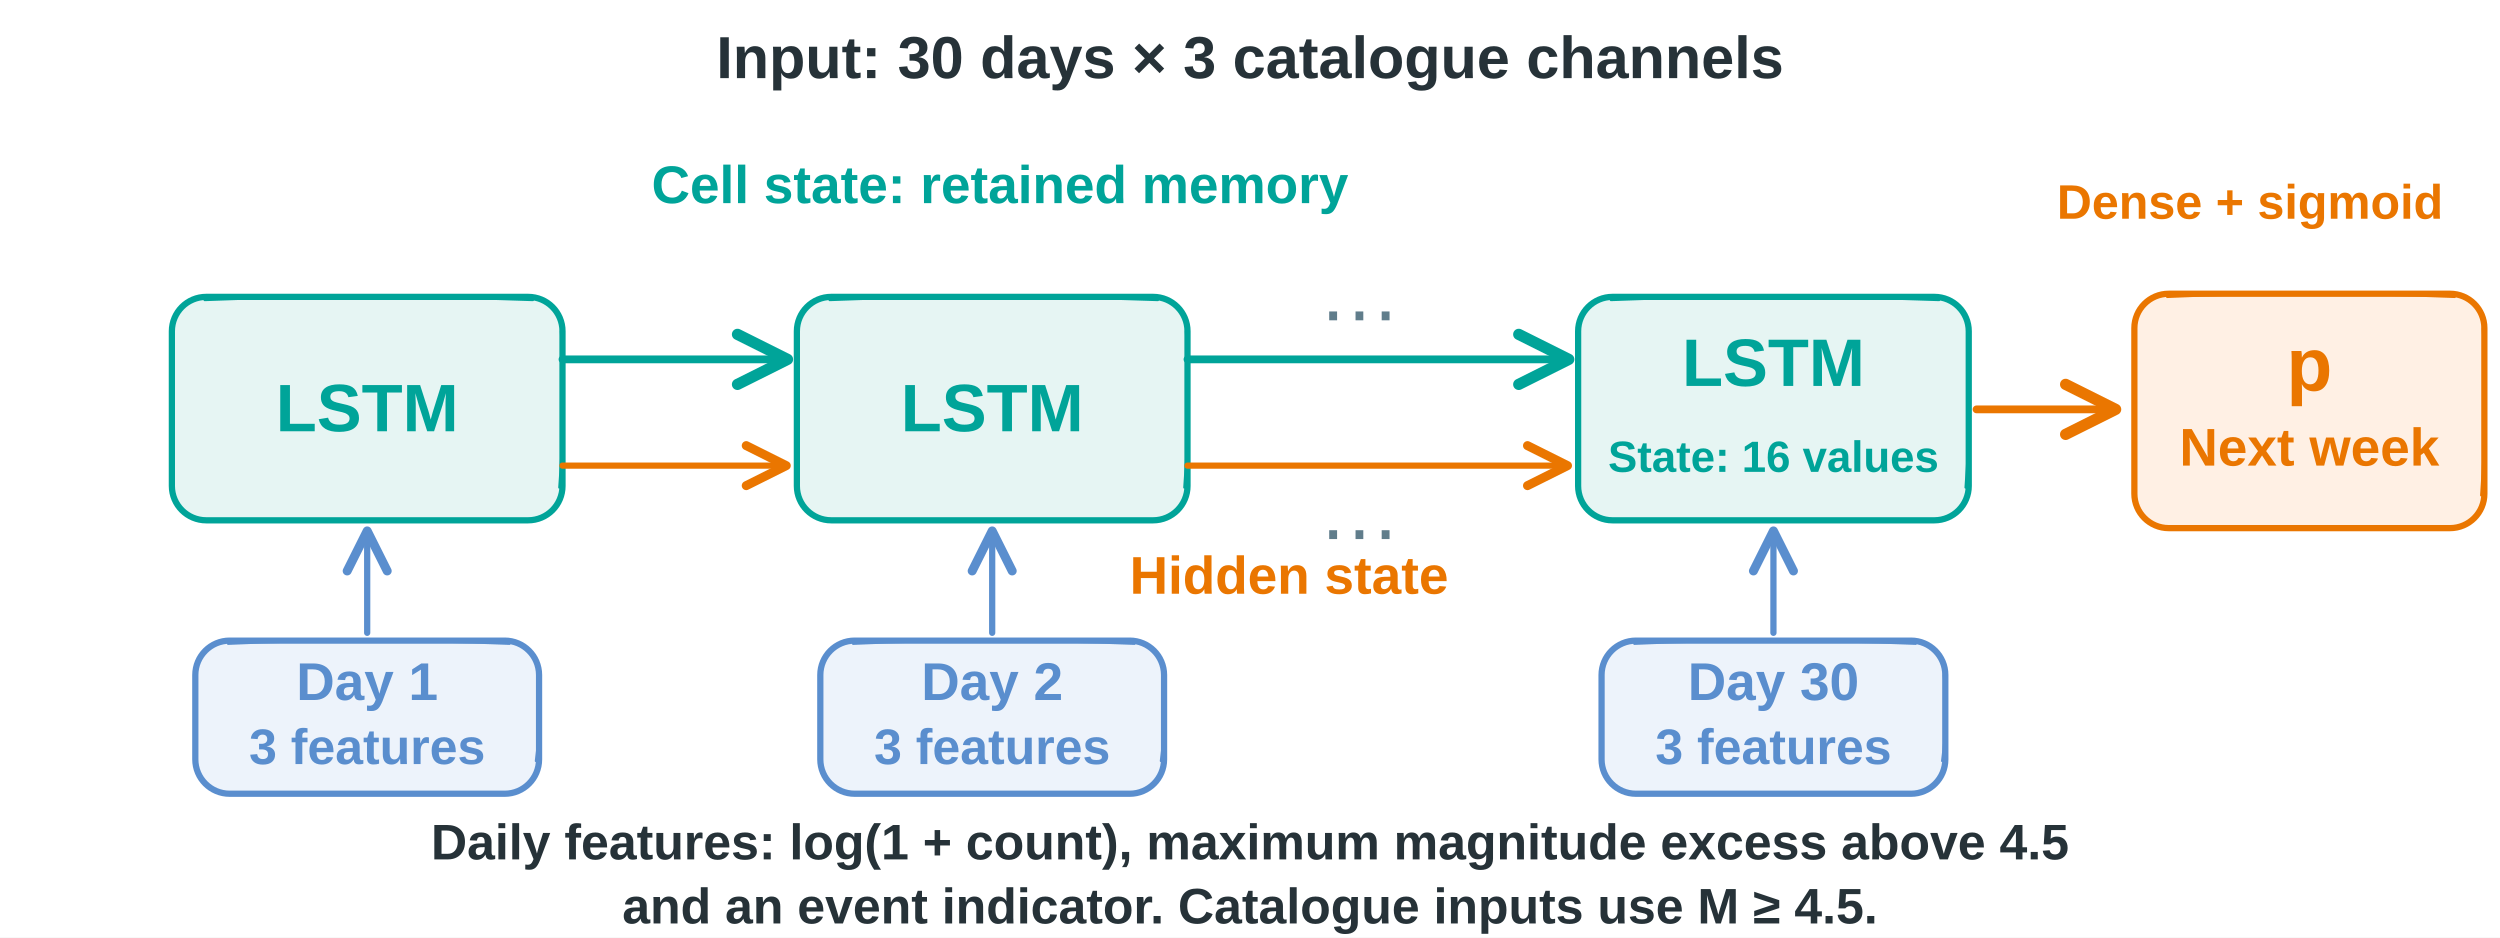
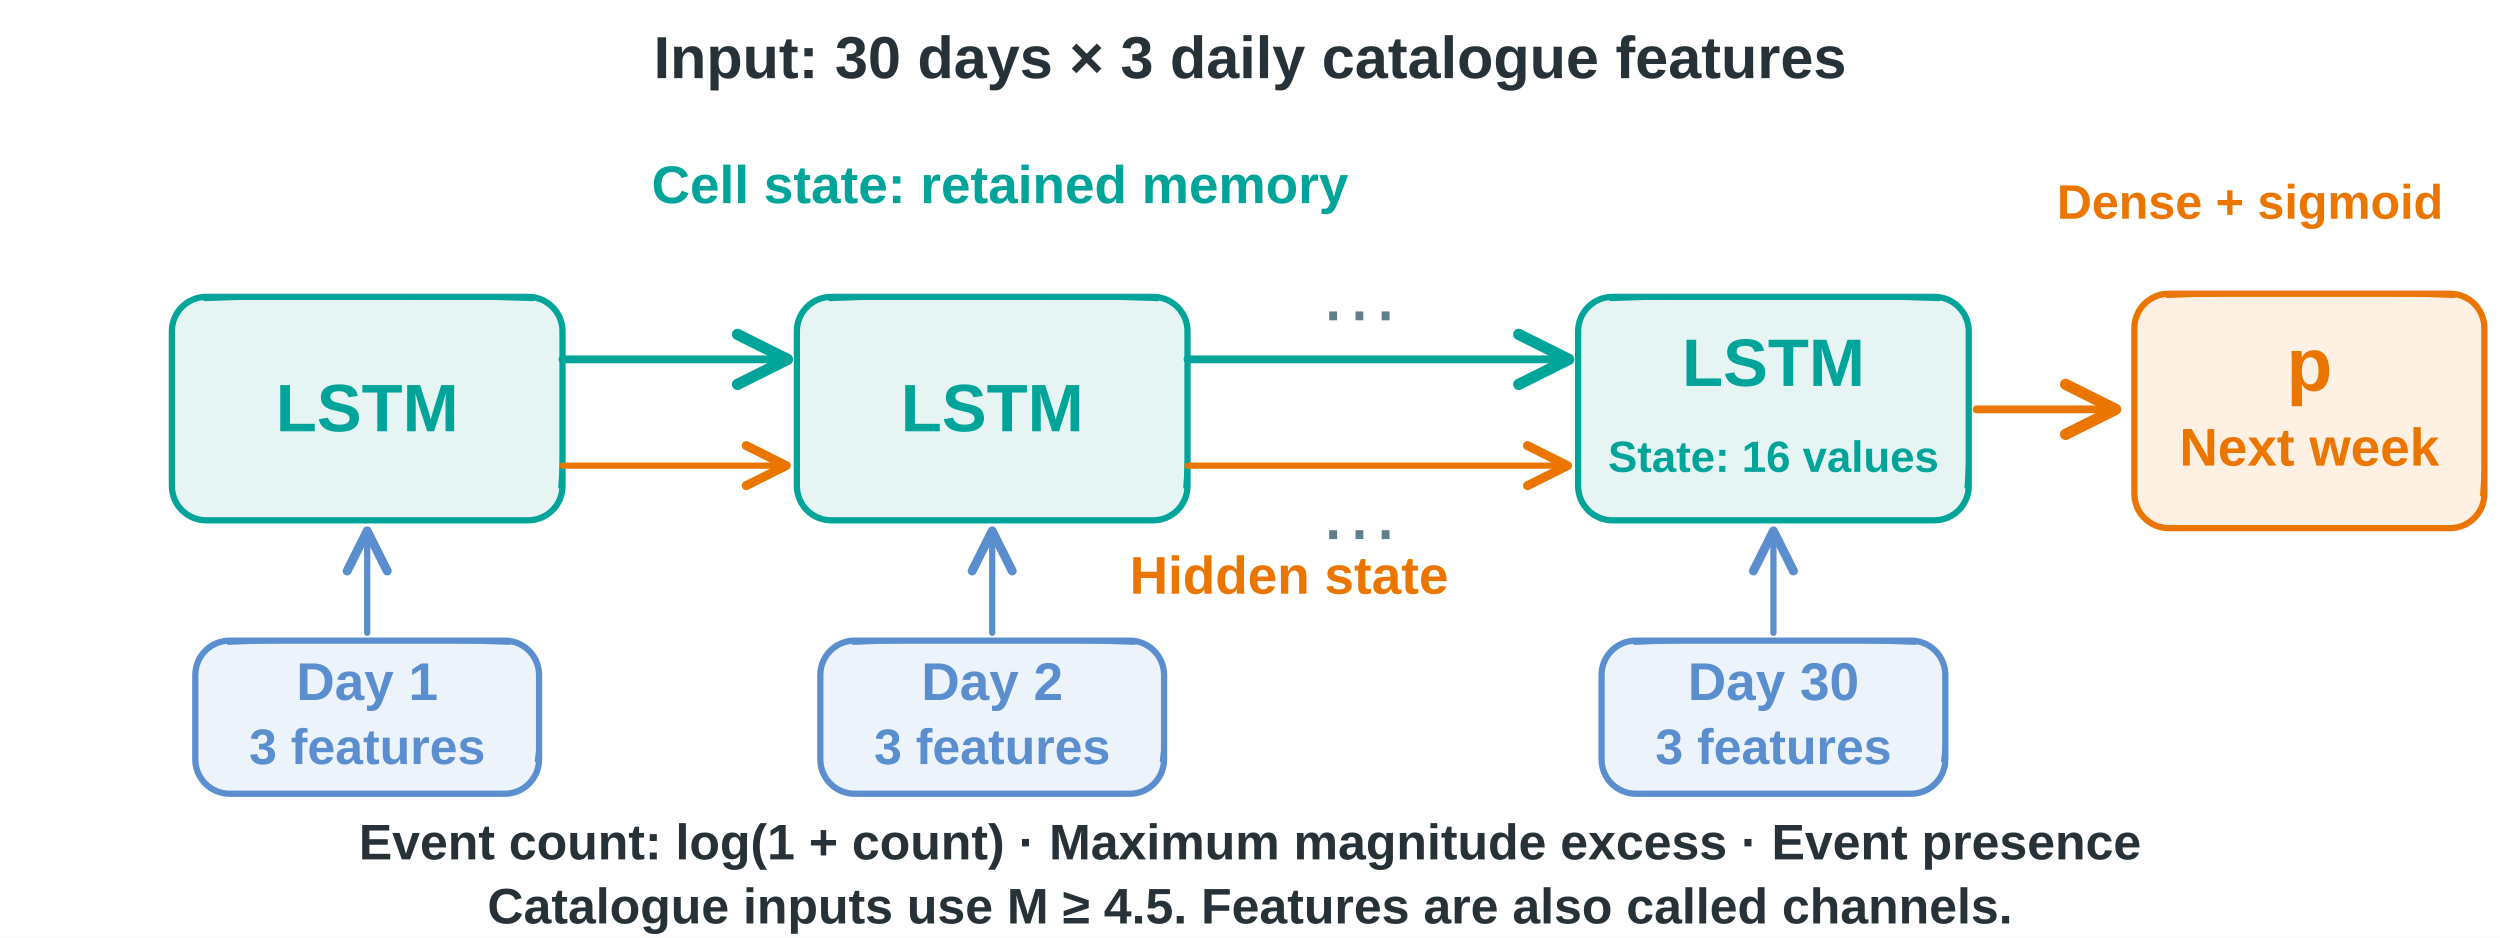
<svg xmlns="http://www.w3.org/2000/svg" width="1600" height="600" viewBox="0 0 1600 600" role="img" aria-labelledby="title desc">
  <defs>
    <marker id="a" viewBox="0 0 10 10" refX="8" refY="5" markerWidth="8" markerHeight="8" orient="auto-start-reverse">
      <path d="M 1 1 L 9 5 L 1 9" fill="none" stroke="context-stroke" stroke-width="1.8" stroke-linecap="round" stroke-linejoin="round" />
    </marker>
  </defs>
  <rect width="1600" height="600" fill="white" />
-   <text x="800" y="50" font-family="Arial, Helvetica, sans-serif" font-size="38" font-weight="700" text-anchor="middle" fill="#263238">Input: 30 days × 3 catalogue channels</text>
+   <text x="800" y="50" font-family="Arial, Helvetica, sans-serif" font-size="38" font-weight="700" text-anchor="middle" fill="#263238">Input: 30 days × 3 daily catalogue features</text>
  <rect x="125" y="410" width="220" height="98" rx="22" fill="#EDF3FB" stroke="#5A8ECE" stroke-width="4" />
  <path d="M146,412 Q230.6,408 326,412 M344,432 Q347,457.04 343,487" fill="none" stroke="#5A8ECE" stroke-width="1.5" stroke-linejoin="round" stroke-linecap="round" />
  <text x="235" y="448" font-family="Arial, Helvetica, sans-serif" font-size="34" font-weight="600" text-anchor="middle" fill="#5A8ECE">Day 1</text>
  <text x="235" y="489" font-family="Arial, Helvetica, sans-serif" font-size="32" font-weight="600" text-anchor="middle" fill="#5A8ECE">3 features</text>
  <rect x="110" y="190" width="250" height="143" rx="22" fill="#E6F5F3" stroke="#00A499" stroke-width="4" />
  <path d="M131,192 Q230.0,188 341,192 M359,212 Q362,258.64 358,312" fill="none" stroke="#00A499" stroke-width="1.5" stroke-linejoin="round" stroke-linecap="round" />
  <text x="235" y="276" font-family="Arial, Helvetica, sans-serif" font-size="43" font-weight="700" text-anchor="middle" fill="#00A499">LSTM</text>
  <path d="M235,405 L235,343" fill="none" stroke="#5A8ECE" stroke-width="4" opacity="1" stroke-linecap="round" marker-end="url(#a)" />
  <rect x="525" y="410" width="220" height="98" rx="22" fill="#EDF3FB" stroke="#5A8ECE" stroke-width="4" />
  <path d="M546,412 Q630.6,408 726,412 M744,432 Q747,457.04 743,487" fill="none" stroke="#5A8ECE" stroke-width="1.5" stroke-linejoin="round" stroke-linecap="round" />
  <text x="635" y="448" font-family="Arial, Helvetica, sans-serif" font-size="34" font-weight="600" text-anchor="middle" fill="#5A8ECE">Day 2</text>
  <text x="635" y="489" font-family="Arial, Helvetica, sans-serif" font-size="32" font-weight="600" text-anchor="middle" fill="#5A8ECE">3 features</text>
  <rect x="510" y="190" width="250" height="143" rx="22" fill="#E6F5F3" stroke="#00A499" stroke-width="4" />
  <path d="M531,192 Q630.0,188 741,192 M759,212 Q762,258.64 758,312" fill="none" stroke="#00A499" stroke-width="1.5" stroke-linejoin="round" stroke-linecap="round" />
  <text x="635" y="276" font-family="Arial, Helvetica, sans-serif" font-size="43" font-weight="700" text-anchor="middle" fill="#00A499">LSTM</text>
  <path d="M635,405 L635,343" fill="none" stroke="#5A8ECE" stroke-width="4" opacity="1" stroke-linecap="round" marker-end="url(#a)" />
  <rect x="1025" y="410" width="220" height="98" rx="22" fill="#EDF3FB" stroke="#5A8ECE" stroke-width="4" />
  <path d="M1046,412 Q1130.6,408 1226,412 M1244,432 Q1247,457.04 1243,487" fill="none" stroke="#5A8ECE" stroke-width="1.5" stroke-linejoin="round" stroke-linecap="round" />
  <text x="1135" y="448" font-family="Arial, Helvetica, sans-serif" font-size="34" font-weight="600" text-anchor="middle" fill="#5A8ECE">Day 30</text>
  <text x="1135" y="489" font-family="Arial, Helvetica, sans-serif" font-size="32" font-weight="600" text-anchor="middle" fill="#5A8ECE">3 features</text>
  <rect x="1010" y="190" width="250" height="143" rx="22" fill="#E6F5F3" stroke="#00A499" stroke-width="4" />
  <path d="M1031,192 Q1130.0,188 1241,192 M1259,212 Q1262,258.64 1258,312" fill="none" stroke="#00A499" stroke-width="1.5" stroke-linejoin="round" stroke-linecap="round" />
  <text x="1135" y="247" font-family="Arial, Helvetica, sans-serif" font-size="43" font-weight="700" text-anchor="middle" fill="#00A499">LSTM</text>
  <text x="1135" y="302" font-family="Arial, Helvetica, sans-serif" font-size="28" font-weight="600" text-anchor="middle" fill="#00A499">State: 16 values</text>
  <path d="M1135,405 L1135,343" fill="none" stroke="#5A8ECE" stroke-width="4" opacity="1" stroke-linecap="round" marker-end="url(#a)" />
  <path d="M360,230 L500,230" fill="none" stroke="#00A499" stroke-width="5" opacity="1" stroke-linecap="round" marker-end="url(#a)" />
  <path d="M360,298 L500,298" fill="none" stroke="#EA7600" stroke-width="4" opacity="1" stroke-linecap="round" marker-end="url(#a)" />
  <path d="M760,230 L1000,230" fill="none" stroke="#00A499" stroke-width="5" opacity="1" stroke-linecap="round" marker-end="url(#a)" />
  <path d="M760,298 L1000,298" fill="none" stroke="#EA7600" stroke-width="4" opacity="1" stroke-linecap="round" marker-end="url(#a)" />
  <text x="870" y="205" font-family="Arial, Helvetica, sans-serif" font-size="53" font-weight="400" text-anchor="middle" fill="#607D8B">…</text>
  <text x="870" y="345" font-family="Arial, Helvetica, sans-serif" font-size="53" font-weight="400" text-anchor="middle" fill="#607D8B">…</text>
  <text x="640" y="130" font-family="Arial, Helvetica, sans-serif" font-size="34" font-weight="600" text-anchor="middle" fill="#00A499">Cell state: retained memory</text>
  <text x="825" y="380" font-family="Arial, Helvetica, sans-serif" font-size="34" font-weight="600" text-anchor="middle" fill="#EA7600">Hidden state</text>
  <path d="M1265,262 L1350,262" fill="none" stroke="#EA7600" stroke-width="5" opacity="1" stroke-linecap="round" marker-end="url(#a)" />
  <text x="1440" y="140" font-family="Arial, Helvetica, sans-serif" font-size="31" font-weight="600" text-anchor="middle" fill="#EA7600">Dense + sigmoid</text>
  <rect x="1366" y="188" width="224" height="150" rx="22" fill="#FFF0E4" stroke="#EA7600" stroke-width="4" />
  <path d="M1387,190 Q1473.52,186 1571,190 M1589,210 Q1592,260.0 1588,317" fill="none" stroke="#EA7600" stroke-width="1.5" stroke-linejoin="round" stroke-linecap="round" />
  <text x="1478" y="250" font-family="Arial, Helvetica, sans-serif" font-size="48" font-weight="600" text-anchor="middle" fill="#EA7600">p</text>
  <text x="1478" y="298" font-family="Arial, Helvetica, sans-serif" font-size="34" font-weight="600" text-anchor="middle" fill="#EA7600">Next week</text>
-   <text x="800" y="550" font-family="Arial, Helvetica, sans-serif" font-size="32" font-weight="600" text-anchor="middle" fill="#263238">Daily features: log(1 + count), maximum magnitude excess above 4.5</text>
-   <text x="800" y="591" font-family="Arial, Helvetica, sans-serif" font-size="32" font-weight="600" text-anchor="middle" fill="#263238">and an event indicator. Catalogue inputs use M ≥ 4.5.</text>
+   <text x="800" y="550" font-family="Arial, Helvetica, sans-serif" font-size="32" font-weight="600" text-anchor="middle" fill="#263238">Event count: log(1 + count) · Maximum magnitude excess · Event presence</text>
+   <text x="800" y="591" font-family="Arial, Helvetica, sans-serif" font-size="32" font-weight="600" text-anchor="middle" fill="#263238">Catalogue inputs use M ≥ 4.5. Features are also called channels.</text>
</svg>
